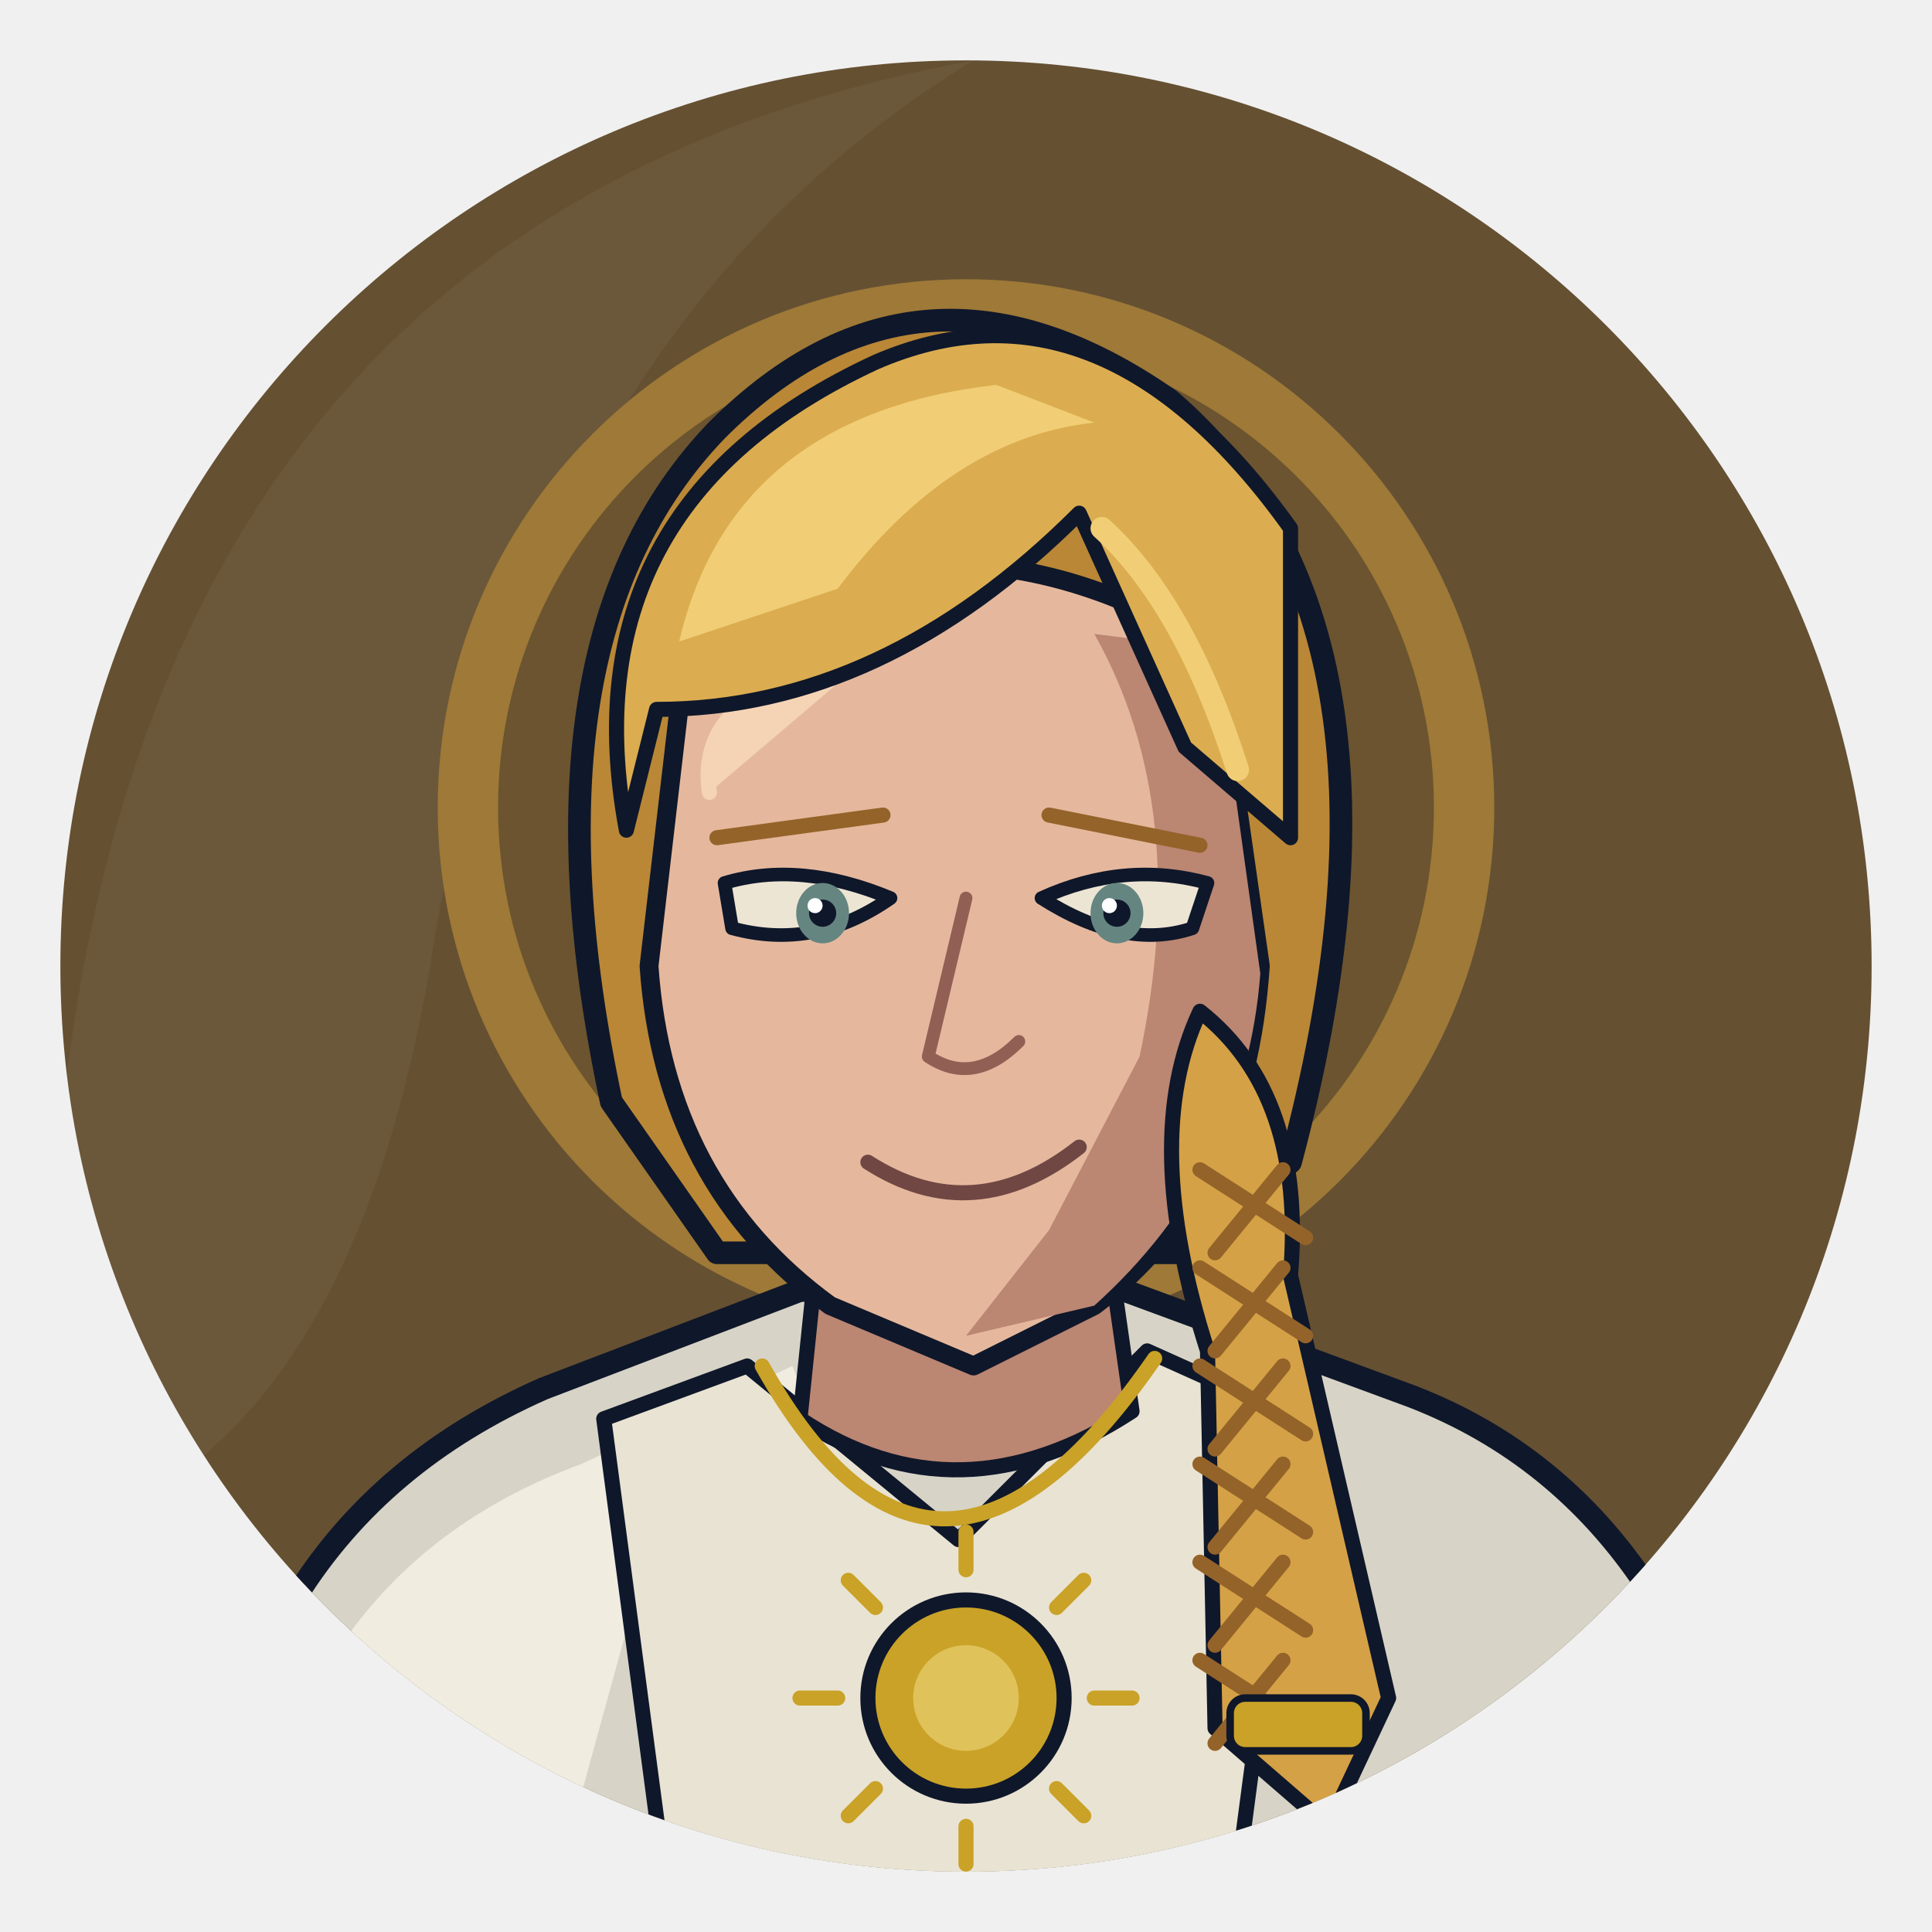
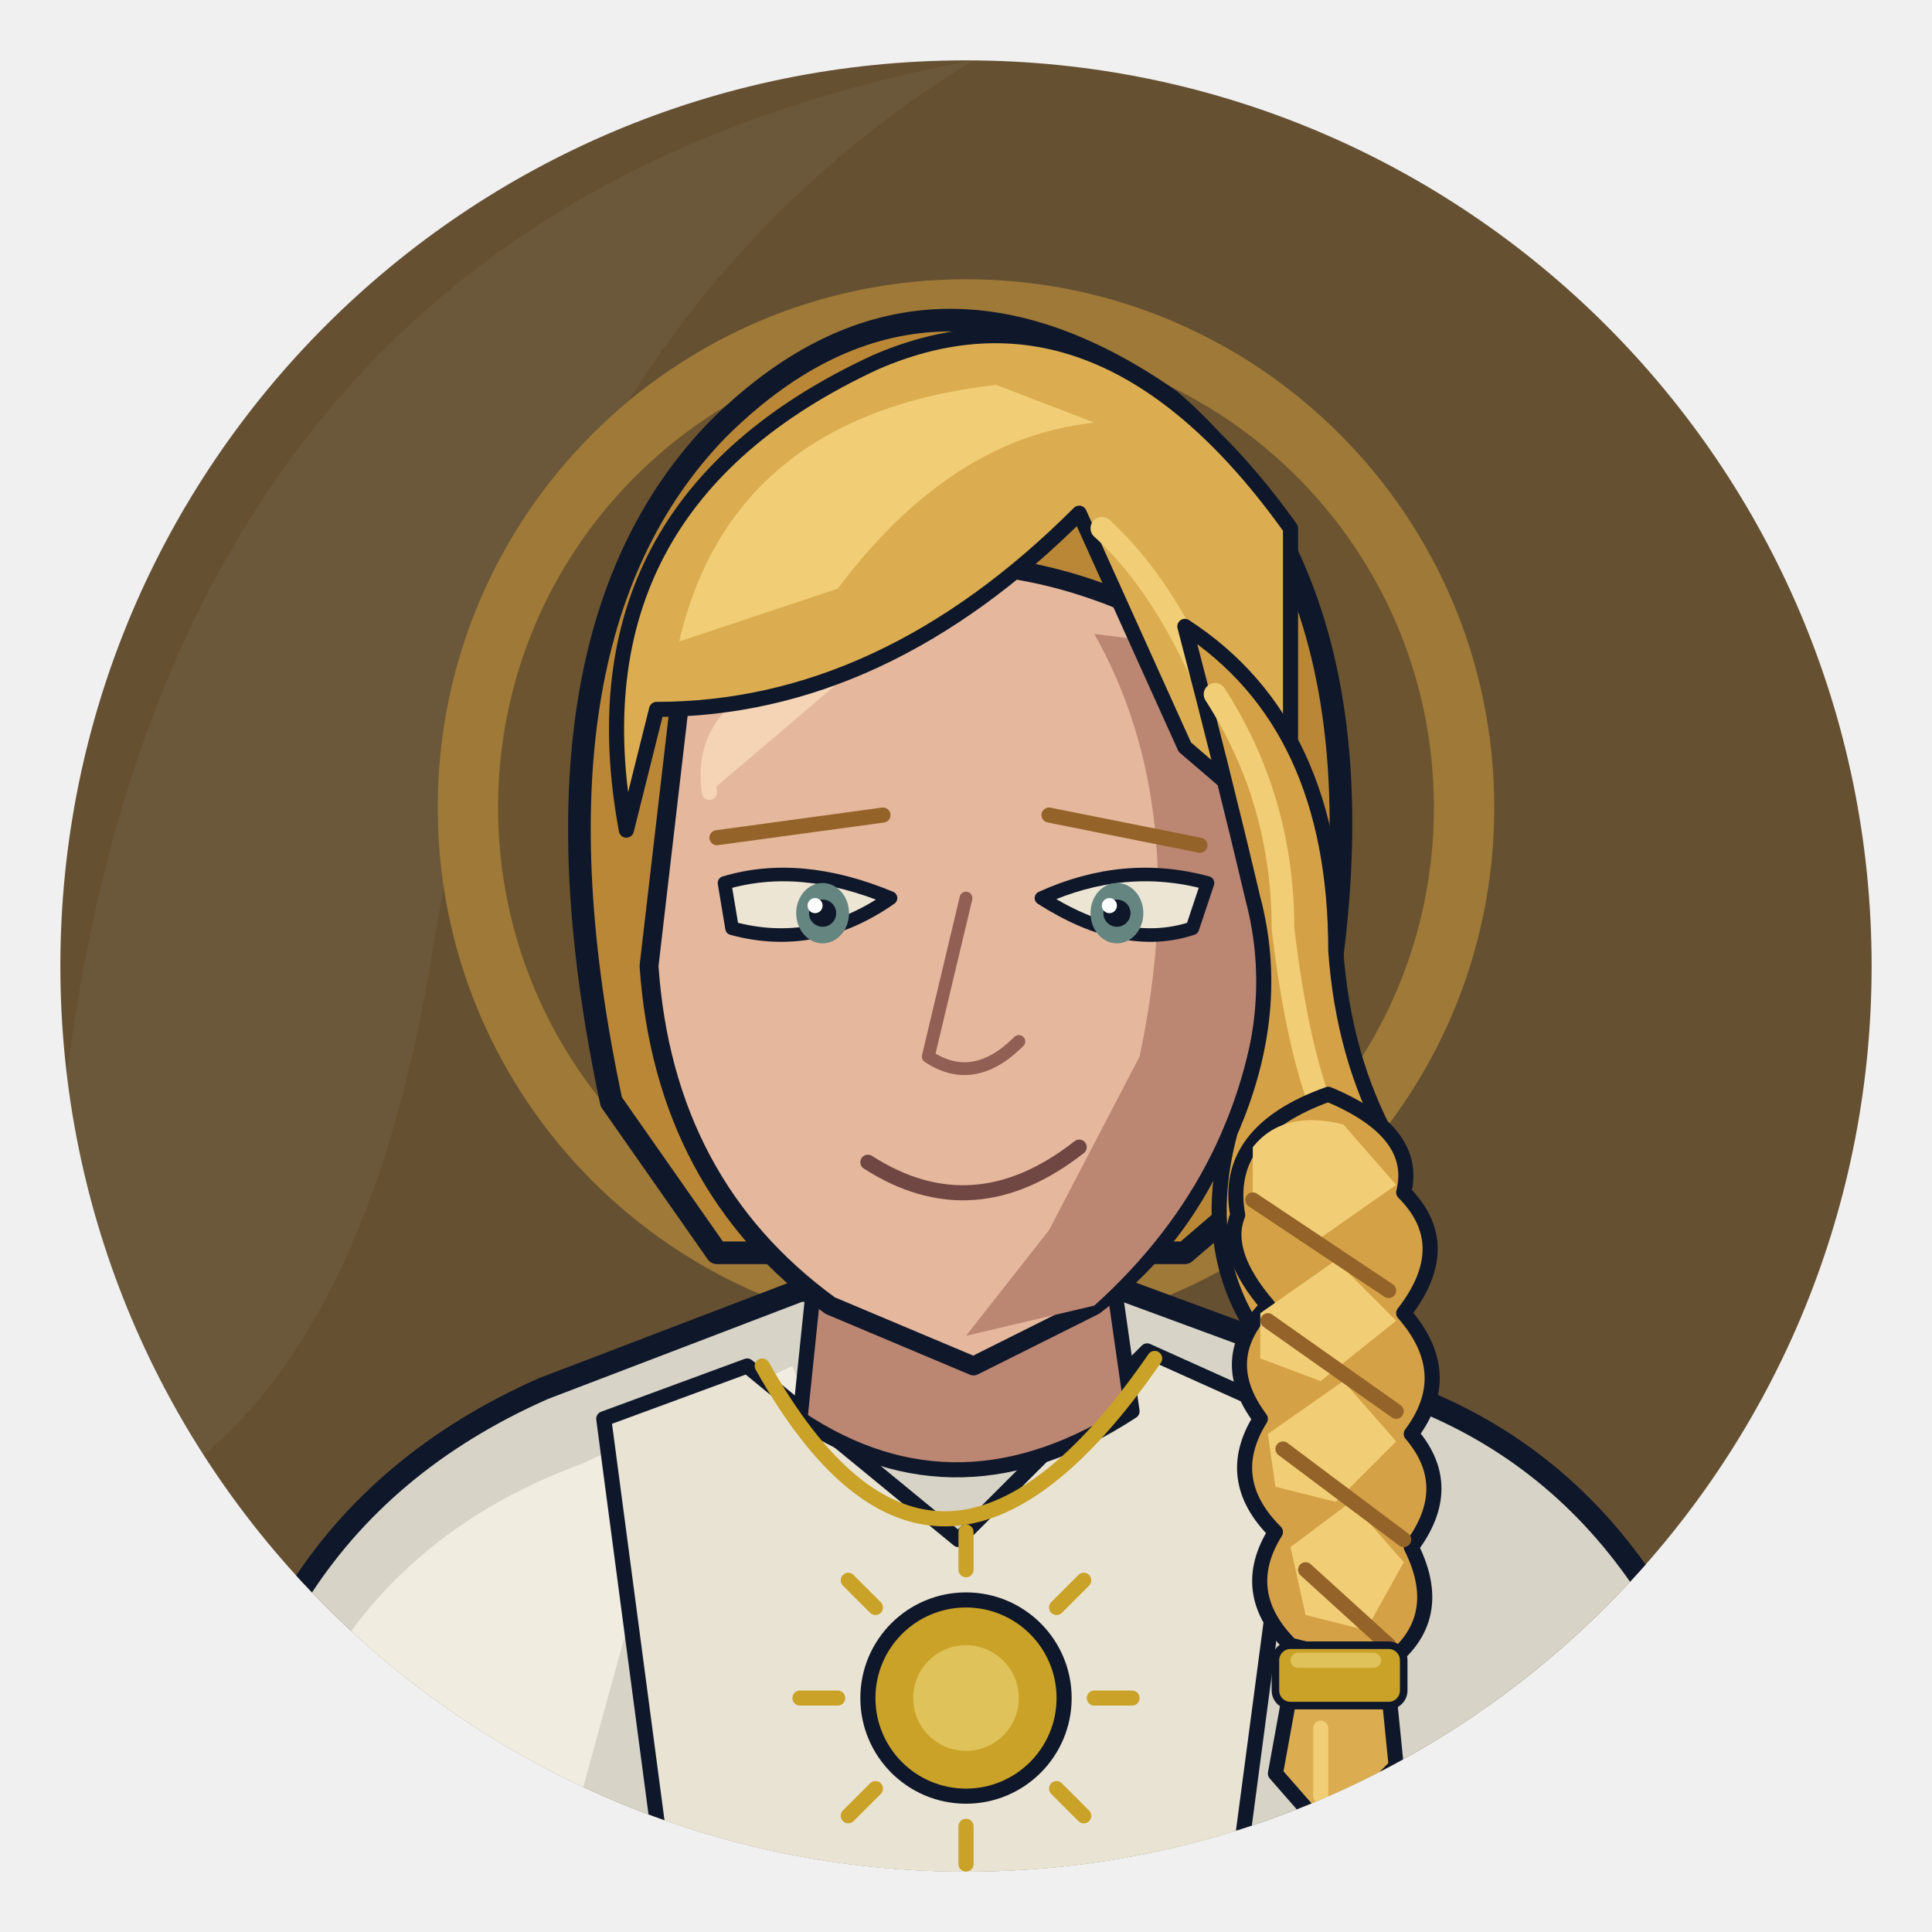
<svg xmlns="http://www.w3.org/2000/svg" version="1.1" width="256" height="256" viewBox="0 0 256 256">
  <defs>
    <clipPath id="hero_althea-clip">
      <circle cx="128" cy="128" r="120" />
    </clipPath>
  </defs>
  <g clip-path="url(#hero_althea-clip)">
    <circle cx="128" cy="128" r="120" fill="#655032" stroke="none" stroke-width="1" />
    <path d="M8 150 Q20 28 129 8 Q70 44 57 128 Q46 192 8 203Z" fill="#ffffff" stroke="none" stroke-width="0" stroke-linejoin="round" stroke-linecap="round" opacity="0.04" />
    <circle cx="128" cy="107" r="70" fill="#9e7937" stroke="none" stroke-width="1" />
    <circle cx="128" cy="107" r="62" fill="#6b542f" stroke="none" stroke-width="1" />
    <path d="M27 256 Q29 203 72 184 L106 171 H149 L187 185 Q226 200 234 256Z" fill="#d7d4c7" stroke="#0f172a" stroke-width="3" stroke-linejoin="round" stroke-linecap="round" />
    <path d="M33 252 Q39 208 77 194 L105 181 L114 204 L83 216 L72 256Z" fill="#f0ece0" stroke="#0f172a" stroke-width="0" stroke-linejoin="round" stroke-linecap="round" />
    <path d="M80 188 L99 181 L127 204 L152 179 L172 188 L163 256 H89Z" fill="#e9e3d3" stroke="#0f172a" stroke-width="2" stroke-linejoin="round" stroke-linecap="round" />
    <path d="M81 146 Q68 85 95 57 Q122 30 155 53 Q190 83 171 154 L157 166 H95Z" fill="#b98736" stroke="#0f172a" stroke-width="3" stroke-linejoin="round" stroke-linecap="round" />
    <path d="M109 159 L106 188 Q127 202 150 187 L146 159Z" fill="#bb8672" stroke="#0f172a" stroke-width="2" stroke-linejoin="round" stroke-linecap="round" />
    <path d="M91 85 Q126 64 161 86 L167 128 Q165 158 145 173 L129 181 L110 173 Q88 157 86 128Z" fill="#e5b89d" stroke="#0f172a" stroke-width="2.5" stroke-linejoin="round" stroke-linecap="round" />
    <path d="M145 84 Q158 107 151 140 L139 163 L128 177 L145 173 Q165 155 167 129 L161 86Z" fill="#bb8672" stroke="#0f172a" stroke-width="0" stroke-linejoin="round" stroke-linecap="round" />
    <path d="M94 105 Q92 91 114 88" fill="#f4d4b5" stroke="#f4d4b5" stroke-width="2" stroke-linejoin="round" stroke-linecap="round" />
    <path d="M96 117 Q106 114 118 119 Q108 126 97 123Z" fill="#ede5d3" stroke="#0f172a" stroke-width="1.8" stroke-linejoin="round" stroke-linecap="round" />
    <path d="M138 119 Q149 114 160 117 L158 123 Q149 126 138 119Z" fill="#ede5d3" stroke="#0f172a" stroke-width="1.8" stroke-linejoin="round" stroke-linecap="round" />
    <ellipse cx="109" cy="121" rx="3.5" ry="4" fill="#658581" stroke="none" stroke-width="1" />
    <ellipse cx="148" cy="121" rx="3.5" ry="4" fill="#658581" stroke="none" stroke-width="1" />
    <circle cx="109" cy="121" r="1.8" fill="#0f172a" stroke="none" stroke-width="1" />
    <circle cx="148" cy="121" r="1.8" fill="#0f172a" stroke="none" stroke-width="1" />
    <circle cx="108" cy="120" r="1" fill="#ffffff" stroke="none" stroke-width="1" />
    <circle cx="147" cy="120" r="1" fill="#ffffff" stroke="none" stroke-width="1" />
    <path d="M128 119 L123 140 Q129 144 135 138" fill="none" stroke="#925f55" stroke-width="1.7" stroke-linejoin="round" stroke-linecap="round" />
    <path d="M115 154 Q129 163 143 152" fill="none" stroke="#704743" stroke-width="2" stroke-linejoin="round" stroke-linecap="round" />
    <path d="M95 111 L117 108 M139 108 L159 112" fill="none" stroke="#946329" stroke-width="2" stroke-linejoin="round" stroke-linecap="round" />
    <path d="M83 110 Q75 67 116 48 Q146 35 171 70 L171 111 L157 99 L143 68 Q117 94 87 94Z" fill="#dbad50" stroke="#0f172a" stroke-width="2" stroke-linejoin="round" stroke-linecap="round" />
    <path d="M90 85 Q97 55 132 51 L145 56 Q126 58 111 78Z" fill="#f1ce75" stroke="#0f172a" stroke-width="0" stroke-linejoin="round" stroke-linecap="round" />
    <path d="M146 70 Q157 80 164 102" fill="none" stroke="#f1ce75" stroke-width="3" stroke-linejoin="round" stroke-linecap="round" />
-     <path d="M159 134 Q173 145 171 169 L184 225 L176 242 L161 229 L160 179 Q151 151 159 134Z" fill="#d5a146" stroke="#0f172a" stroke-width="2" stroke-linejoin="round" stroke-linecap="round" />
-     <path d="M159 155 L173 164 M170 155 L161 166" fill="none" stroke="#946329" stroke-width="2" stroke-linejoin="round" stroke-linecap="round" />
-     <path d="M159 168 L173 177 M170 168 L161 179" fill="none" stroke="#946329" stroke-width="2" stroke-linejoin="round" stroke-linecap="round" />
-     <path d="M159 181 L173 190 M170 181 L161 192" fill="none" stroke="#946329" stroke-width="2" stroke-linejoin="round" stroke-linecap="round" />
-     <path d="M159 194 L173 203 M170 194 L161 205" fill="none" stroke="#946329" stroke-width="2" stroke-linejoin="round" stroke-linecap="round" />
-     <path d="M159 207 L173 216 M170 207 L161 218" fill="none" stroke="#946329" stroke-width="2" stroke-linejoin="round" stroke-linecap="round" />
-     <path d="M159 220 L173 229 M170 220 L161 231" fill="none" stroke="#946329" stroke-width="2" stroke-linejoin="round" stroke-linecap="round" />
-     <rect x="163" y="225" width="18" height="7" rx="2" fill="#c9a227" stroke="#0f172a" stroke-width="1" />
+     <path d="M157 83 Q177 96 177 126 Q178 140 184 151 Q189 161 179 175 L166 176 Q159 165 163 150 Q170 134 166 119 Q162 102 157 83Z" fill="#d5a146" stroke="#0f172a" stroke-width="2" stroke-linejoin="round" />
+     <path d="M161 92 Q170 106 170 123 Q172 140 176 149" fill="none" stroke="#f1ce75" stroke-width="3" stroke-linecap="round" />
+     <path d="M176 145 Q162 150 164 161 Q162 166 168 173 Q161 180 167 188 Q162 196 169 203 Q164 211 171 218 L183 221 Q192 215 187 205 Q193 197 187 190 Q193 182 186 174 Q193 165 186 158 Q188 150 176 145Z" fill="#d5a146" stroke="#0f172a" stroke-width="2" stroke-linejoin="round" />
+     <path d="M166 152 Q170 147 178 149 L185 157 L175 164 L166 159Z M167 174 L177 167 L185 175 L175 183 L167 180Z M168 190 L178 183 L185 191 L177 199 L169 197Z M171 205 L179 199 L186 207 L181 216 L173 214Z" fill="#f1ce75" />
+     <path d="M166 159 L184 171 M168 175 L185 187 M170 192 L186 204 M173 208 L184 218" fill="none" stroke="#946329" stroke-width="2" stroke-linecap="round" />
+     <path d="M171 224 L169 235 L176 243 L185 234 L184 224Z" fill="#dbad50" stroke="#0f172a" stroke-width="2" stroke-linejoin="round" />
+     <path d="M175 229 L175 238" fill="none" stroke="#f1ce75" stroke-width="2" stroke-linecap="round" />
+     <rect x="169" y="218" width="17" height="8" rx="2" fill="#c9a227" stroke="#0f172a" stroke-width="1" />
+     <path d="M172 220 H182" fill="none" stroke="#e0c25a" stroke-width="2" stroke-linecap="round" />
    <path d="M101 181 Q124 222 153 180" fill="none" stroke="#c9a227" stroke-width="2" stroke-linejoin="round" stroke-linecap="round" />
    <circle cx="128" cy="225" r="13" fill="#c9a227" stroke="#0f172a" stroke-width="2" />
    <circle cx="128" cy="225" r="7" fill="#e0c25a" stroke="none" stroke-width="1" />
    <path d="M145.0 225.0 L150.0 225.0" fill="none" stroke="#c9a227" stroke-width="2" stroke-linejoin="round" stroke-linecap="round" />
    <path d="M140.0 237.0 L143.6 240.6" fill="none" stroke="#c9a227" stroke-width="2" stroke-linejoin="round" stroke-linecap="round" />
    <path d="M128.0 242.0 L128.0 247.0" fill="none" stroke="#c9a227" stroke-width="2" stroke-linejoin="round" stroke-linecap="round" />
    <path d="M116.0 237.0 L112.4 240.6" fill="none" stroke="#c9a227" stroke-width="2" stroke-linejoin="round" stroke-linecap="round" />
    <path d="M111.0 225.0 L106.0 225.0" fill="none" stroke="#c9a227" stroke-width="2" stroke-linejoin="round" stroke-linecap="round" />
    <path d="M116.0 213.0 L112.4 209.4" fill="none" stroke="#c9a227" stroke-width="2" stroke-linejoin="round" stroke-linecap="round" />
    <path d="M128.0 208.0 L128.0 203.0" fill="none" stroke="#c9a227" stroke-width="2" stroke-linejoin="round" stroke-linecap="round" />
    <path d="M140.0 213.0 L143.6 209.4" fill="none" stroke="#c9a227" stroke-width="2" stroke-linejoin="round" stroke-linecap="round" />
  </g>
</svg>
